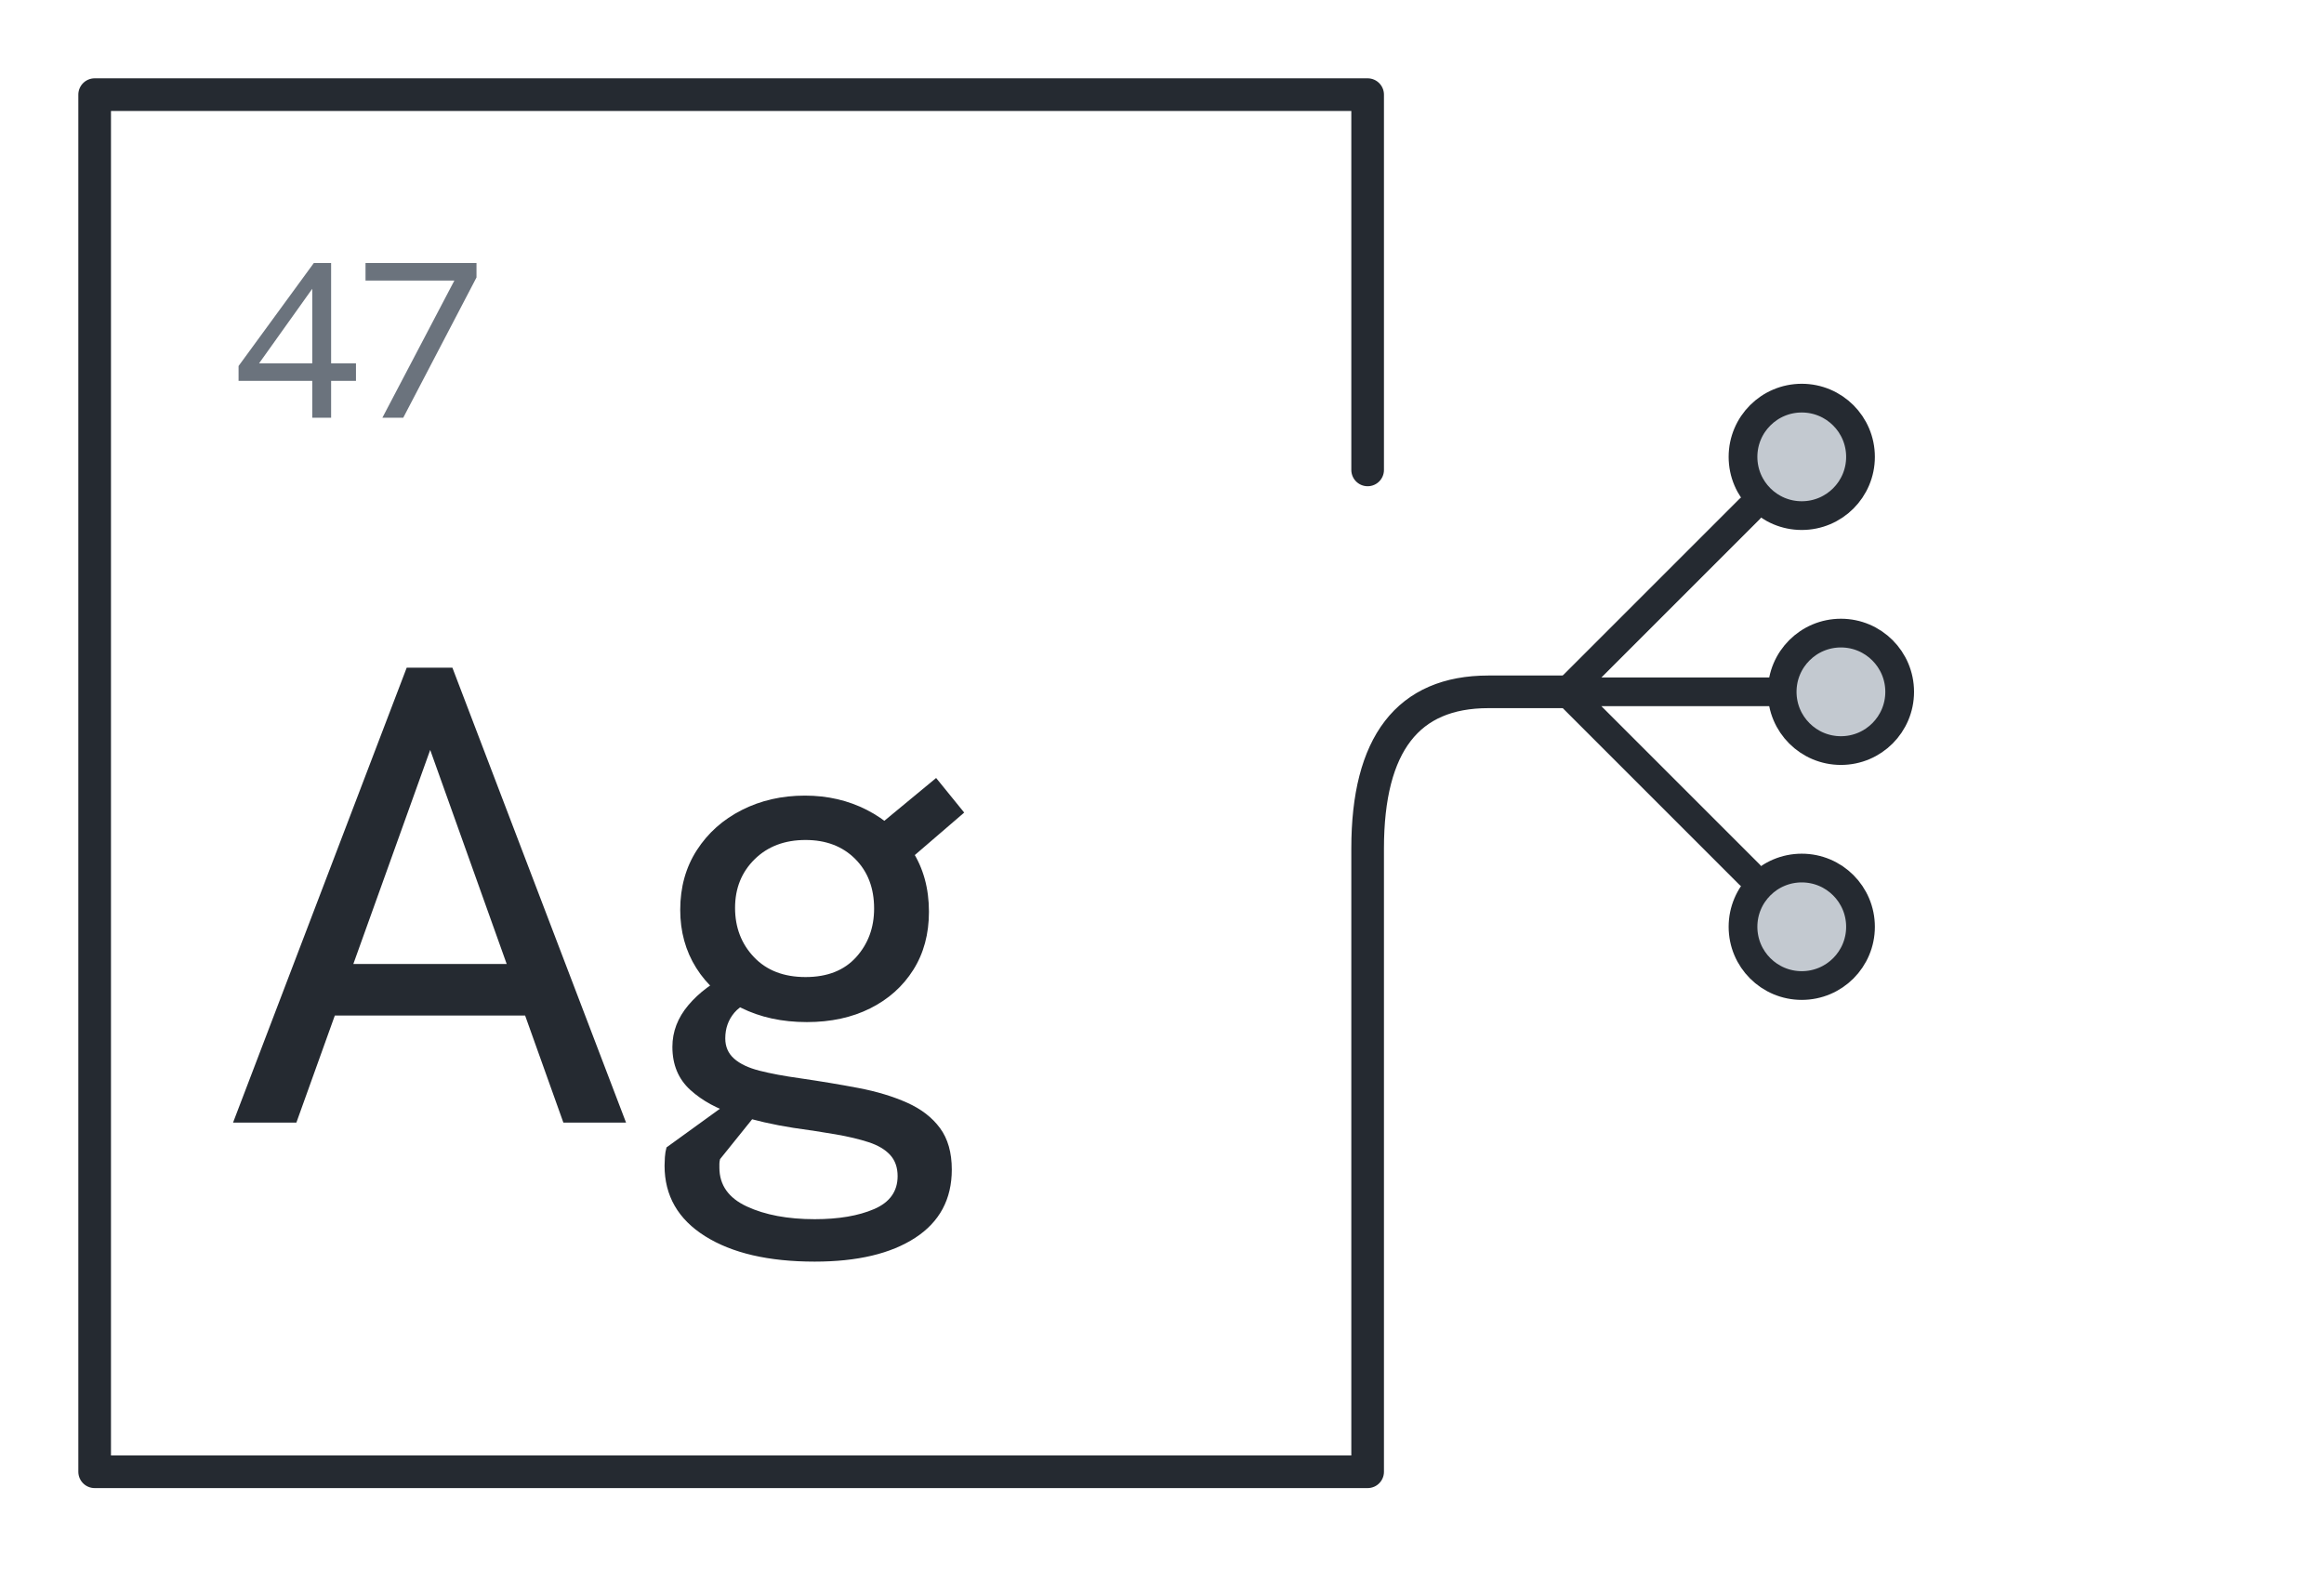
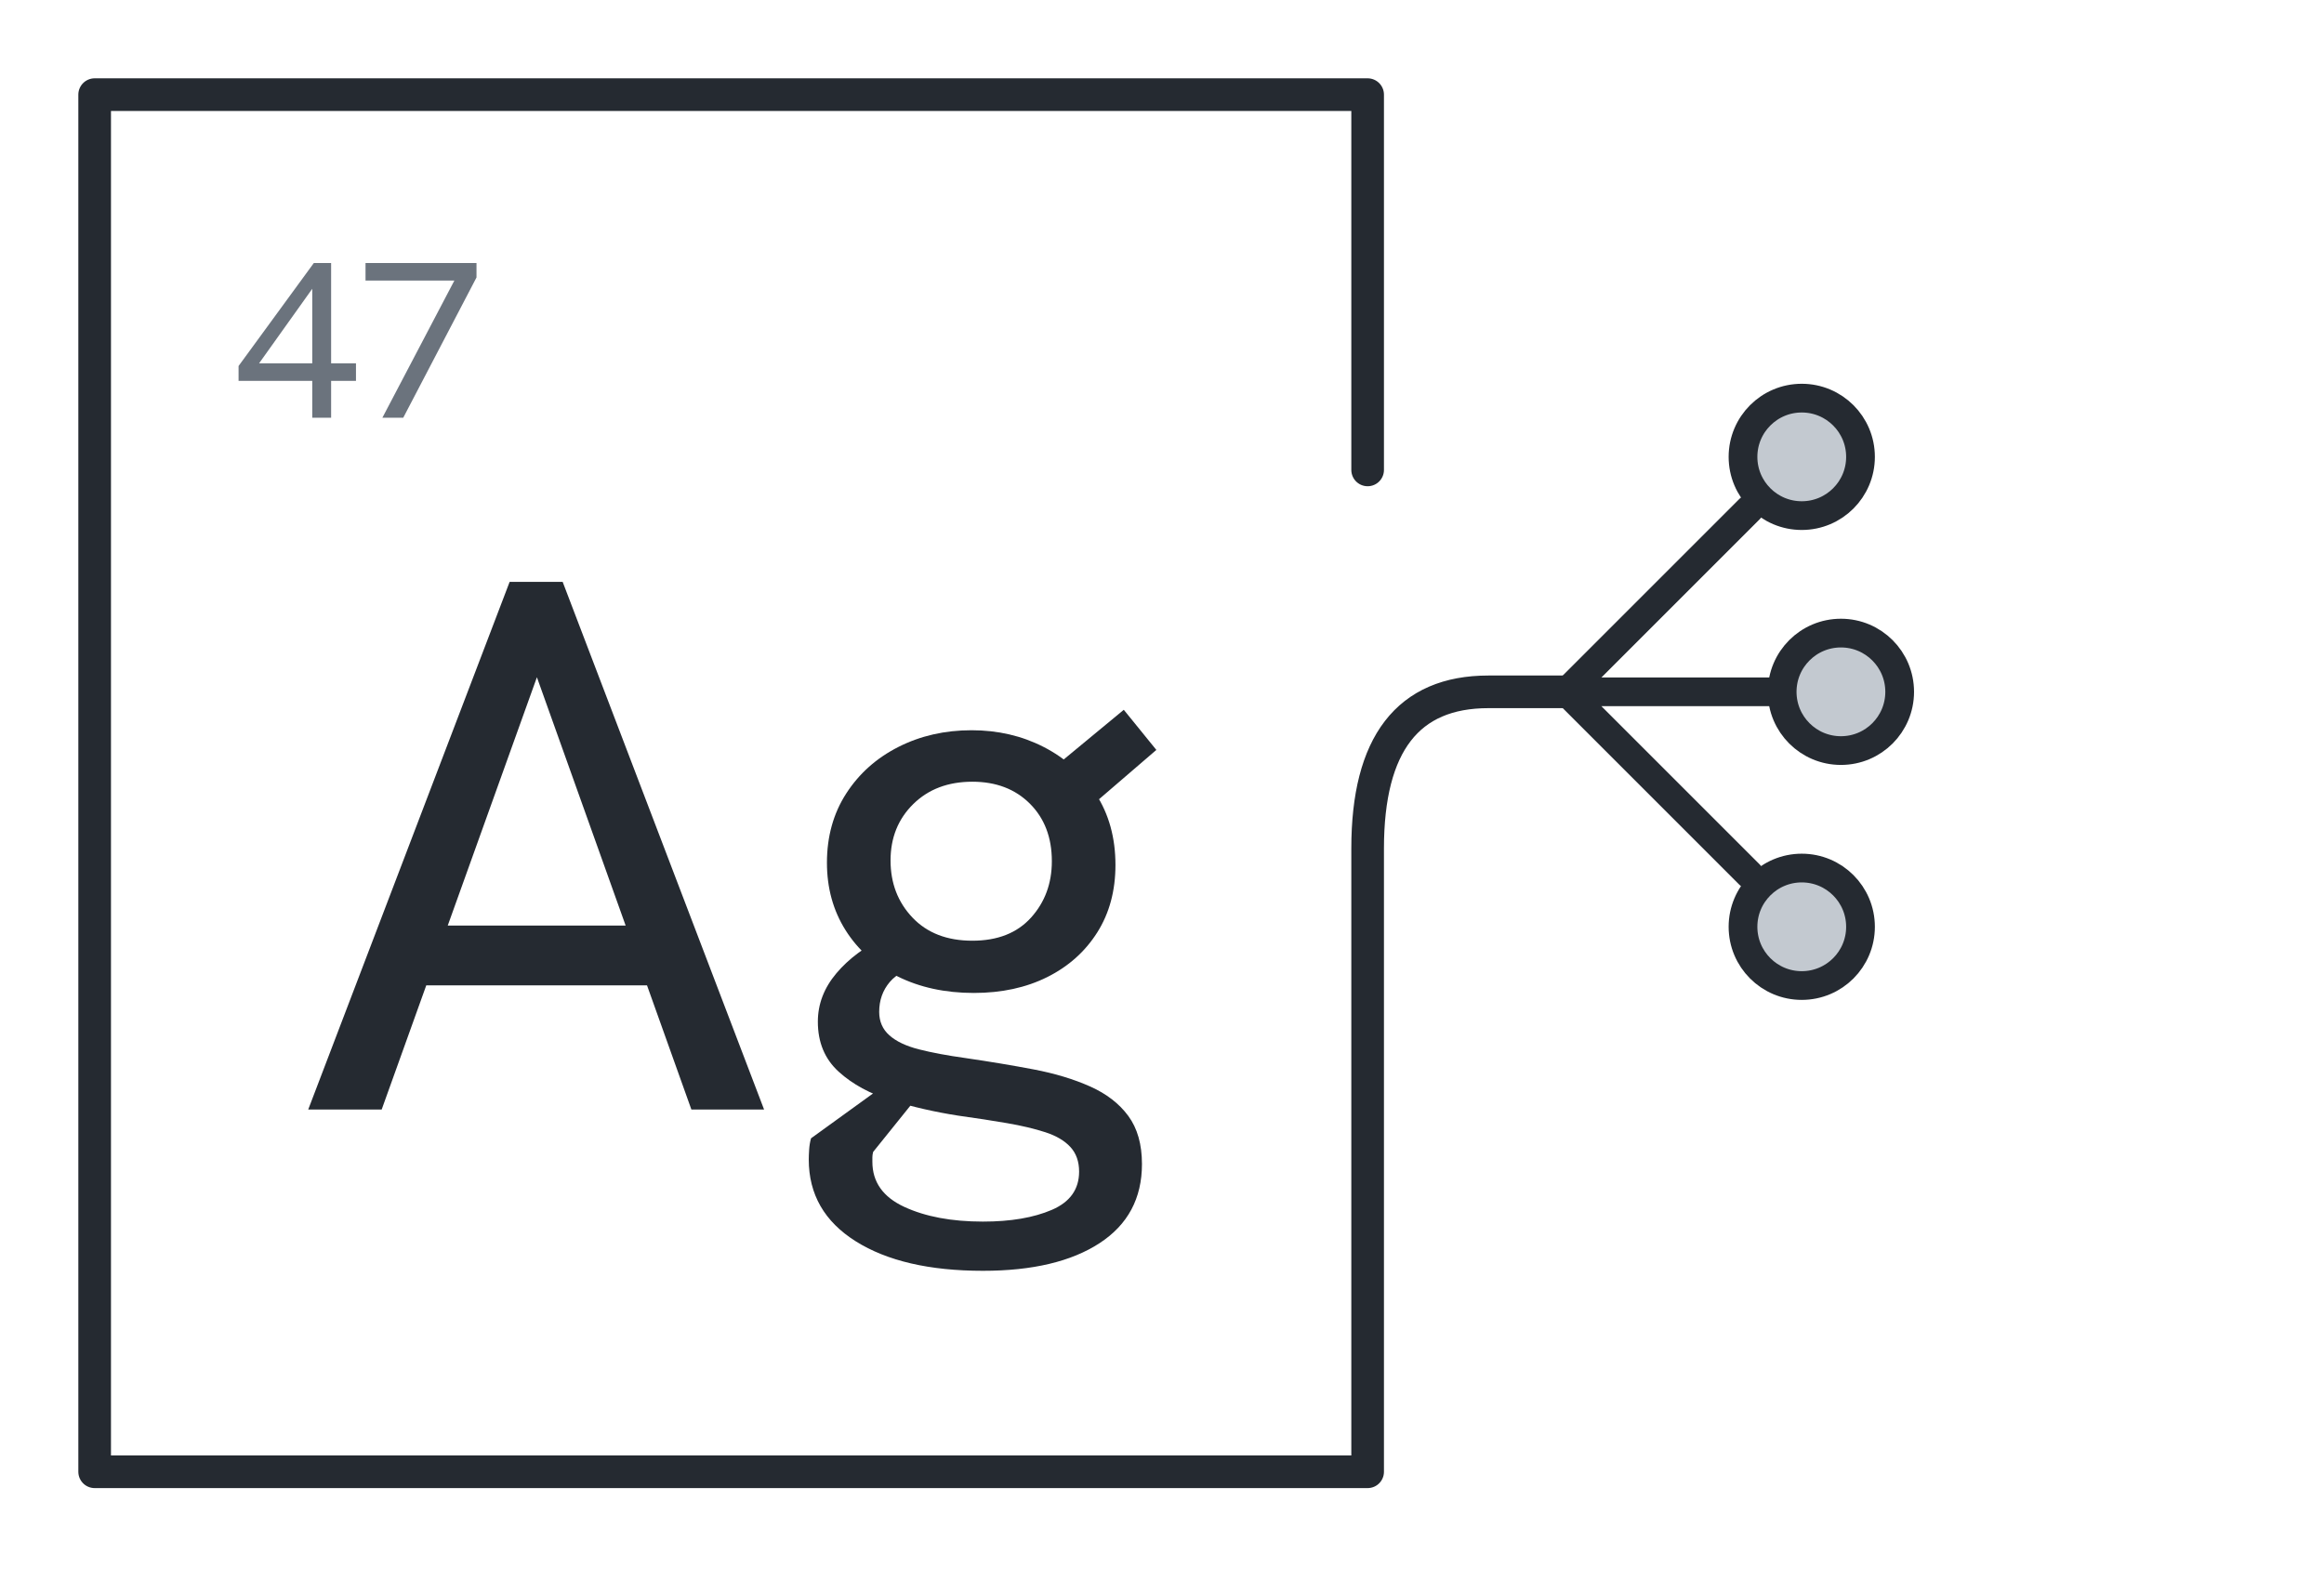
<svg xmlns="http://www.w3.org/2000/svg" viewBox="0 0 178 122" width="178" height="122">
  <path d="M104.75,36 V7.25 H7.25 V112.75 H104.75 V65 Q104.75,53 114,53 H120" fill="none" stroke="#252A31" stroke-width="2.5" stroke-linejoin="round" stroke-linecap="round" />
  <path d="M23.916 32.0V29.178H18.272V28.039L24.035 20.151H25.361V27.835H27.265V29.178H25.361V32.0ZM19.479 28.345 19.36 27.835H23.916V21.766L24.086 21.885Z M29.288 32.0 35.068 20.984 35.459 21.494H27.996V20.151H36.496V21.256L30.886 32.0Z" fill="#6B737D" />
-   <path d="M17.85 86.0 31.15 51.15H34.65L47.95 86.0H43.15L32.95 57.45L22.7 86.0ZM25.25 77.8 26.6 73.85H39.2L40.65 77.8Z M62.4 96.65Q57.1 96.65 54.0 94.7Q50.9 92.75 50.9 89.3Q50.9 89.05 50.925 88.65Q50.95 88.25 51.05 87.9L57.2 83.45L58.65 84.45L55.15 88.8Q55.1 89.0 55.1 89.15Q55.1 89.3 55.1 89.45Q55.1 91.45 57.2 92.425Q59.3 93.4 62.4 93.4Q65.15 93.4 66.95 92.625Q68.75 91.85 68.75 90.1Q68.75 89.1 68.175 88.475Q67.6 87.85 66.525 87.5Q65.45 87.15 64.0 86.9Q62.55 86.65 60.75 86.4Q58.5 86.05 56.375 85.4Q54.25 84.75 52.875 83.5Q51.5 82.25 51.5 80.2Q51.5 78.45 52.725 77.0Q53.95 75.55 55.95 74.6L58.65 76.35Q56.95 76.75 56.25 77.575Q55.55 78.4 55.55 79.55Q55.55 80.5 56.225 81.1Q56.9 81.7 58.175 82.025Q59.45 82.35 61.25 82.6Q63.65 82.95 65.75 83.35Q67.85 83.75 69.475 84.475Q71.1 85.2 72.0 86.425Q72.9 87.65 72.9 89.6Q72.9 93.0 70.1 94.825Q67.3 96.65 62.4 96.65ZM61.8 78.3Q58.95 78.3 56.75 77.2Q54.55 76.1 53.325 74.15Q52.1 72.2 52.1 69.7Q52.1 67.1 53.375 65.125Q54.65 63.15 56.825 62.05Q59.0 60.95 61.65 60.95Q64.25 60.95 66.4 62.05Q68.55 63.15 69.85 65.15Q71.15 67.15 71.15 69.85Q71.15 72.4 69.95 74.3Q68.75 76.2 66.65 77.25Q64.55 78.3 61.8 78.3ZM61.7 74.85Q64.2 74.85 65.575 73.325Q66.95 71.8 66.95 69.6Q66.95 67.25 65.5 65.8Q64.05 64.35 61.7 64.35Q59.3 64.35 57.8 65.825Q56.3 67.3 56.3 69.55Q56.3 71.8 57.75 73.325Q59.2 74.85 61.7 74.85ZM69.55 65.95 66.5 63.9 71.7 59.6 73.85 62.25Z" fill="#252A31" />
+   <path d="M23.607 85.0 39.035 44.574H43.095L58.523 85.0H52.955L41.123 51.882L29.233 85.0ZM32.191 75.488 33.757 70.906H48.373L50.055 75.488Z M75.285 97.354Q69.137 97.354 65.541 95.092Q61.945 92.83 61.945 88.828Q61.945 88.538 61.974 88.074Q62.003 87.61 62.119 87.204L69.253 82.042L70.935 83.202L66.875 88.248Q66.817 88.48 66.817 88.654Q66.817 88.828 66.817 89.002Q66.817 91.322 69.253 92.453Q71.689 93.584 75.285 93.584Q78.475 93.584 80.563 92.685Q82.651 91.786 82.651 89.756Q82.651 88.596 81.984 87.871Q81.317 87.146 80.07 86.74Q78.823 86.334 77.141 86.044Q75.459 85.754 73.371 85.464Q70.761 85.058 68.296 84.304Q65.831 83.55 64.236 82.1Q62.641 80.65 62.641 78.272Q62.641 76.242 64.062 74.56Q65.483 72.878 67.803 71.776L70.935 73.806Q68.963 74.27 68.151 75.227Q67.339 76.184 67.339 77.518Q67.339 78.62 68.122 79.316Q68.905 80.012 70.384 80.389Q71.863 80.766 73.951 81.056Q76.735 81.462 79.171 81.926Q81.607 82.39 83.492 83.231Q85.377 84.072 86.421 85.493Q87.465 86.914 87.465 89.176Q87.465 93.12 84.217 95.237Q80.969 97.354 75.285 97.354ZM74.589 76.068Q71.283 76.068 68.731 74.792Q66.179 73.516 64.758 71.254Q63.337 68.992 63.337 66.092Q63.337 63.076 64.816 60.785Q66.295 58.494 68.818 57.218Q71.341 55.942 74.415 55.942Q77.431 55.942 79.925 57.218Q82.419 58.494 83.927 60.814Q85.435 63.134 85.435 66.266Q85.435 69.224 84.043 71.428Q82.651 73.632 80.215 74.85Q77.779 76.068 74.589 76.068ZM74.473 72.066Q77.373 72.066 78.968 70.297Q80.563 68.528 80.563 65.976Q80.563 63.25 78.881 61.568Q77.199 59.886 74.473 59.886Q71.689 59.886 69.949 61.597Q68.209 63.308 68.209 65.918Q68.209 68.528 69.891 70.297Q71.573 72.066 74.473 72.066ZM83.579 61.742 80.041 59.364 86.073 54.376 88.567 57.45Z" fill="#252A31" />
  <path d="M120,53 L134,39 M120,53 L134,67 M120,53 H136" fill="none" stroke="#252A31" stroke-width="2.2" stroke-linecap="round" stroke-linejoin="round" />
  <circle cx="138" cy="35" r="4.5" fill="#C3C9D0" stroke="#252A31" stroke-width="2.2" />
  <circle cx="141" cy="53" r="4.5" fill="#C3C9D0" stroke="#252A31" stroke-width="2.2" />
  <circle cx="138" cy="71" r="4.5" fill="#C3C9D0" stroke="#252A31" stroke-width="2.2" />
</svg>
